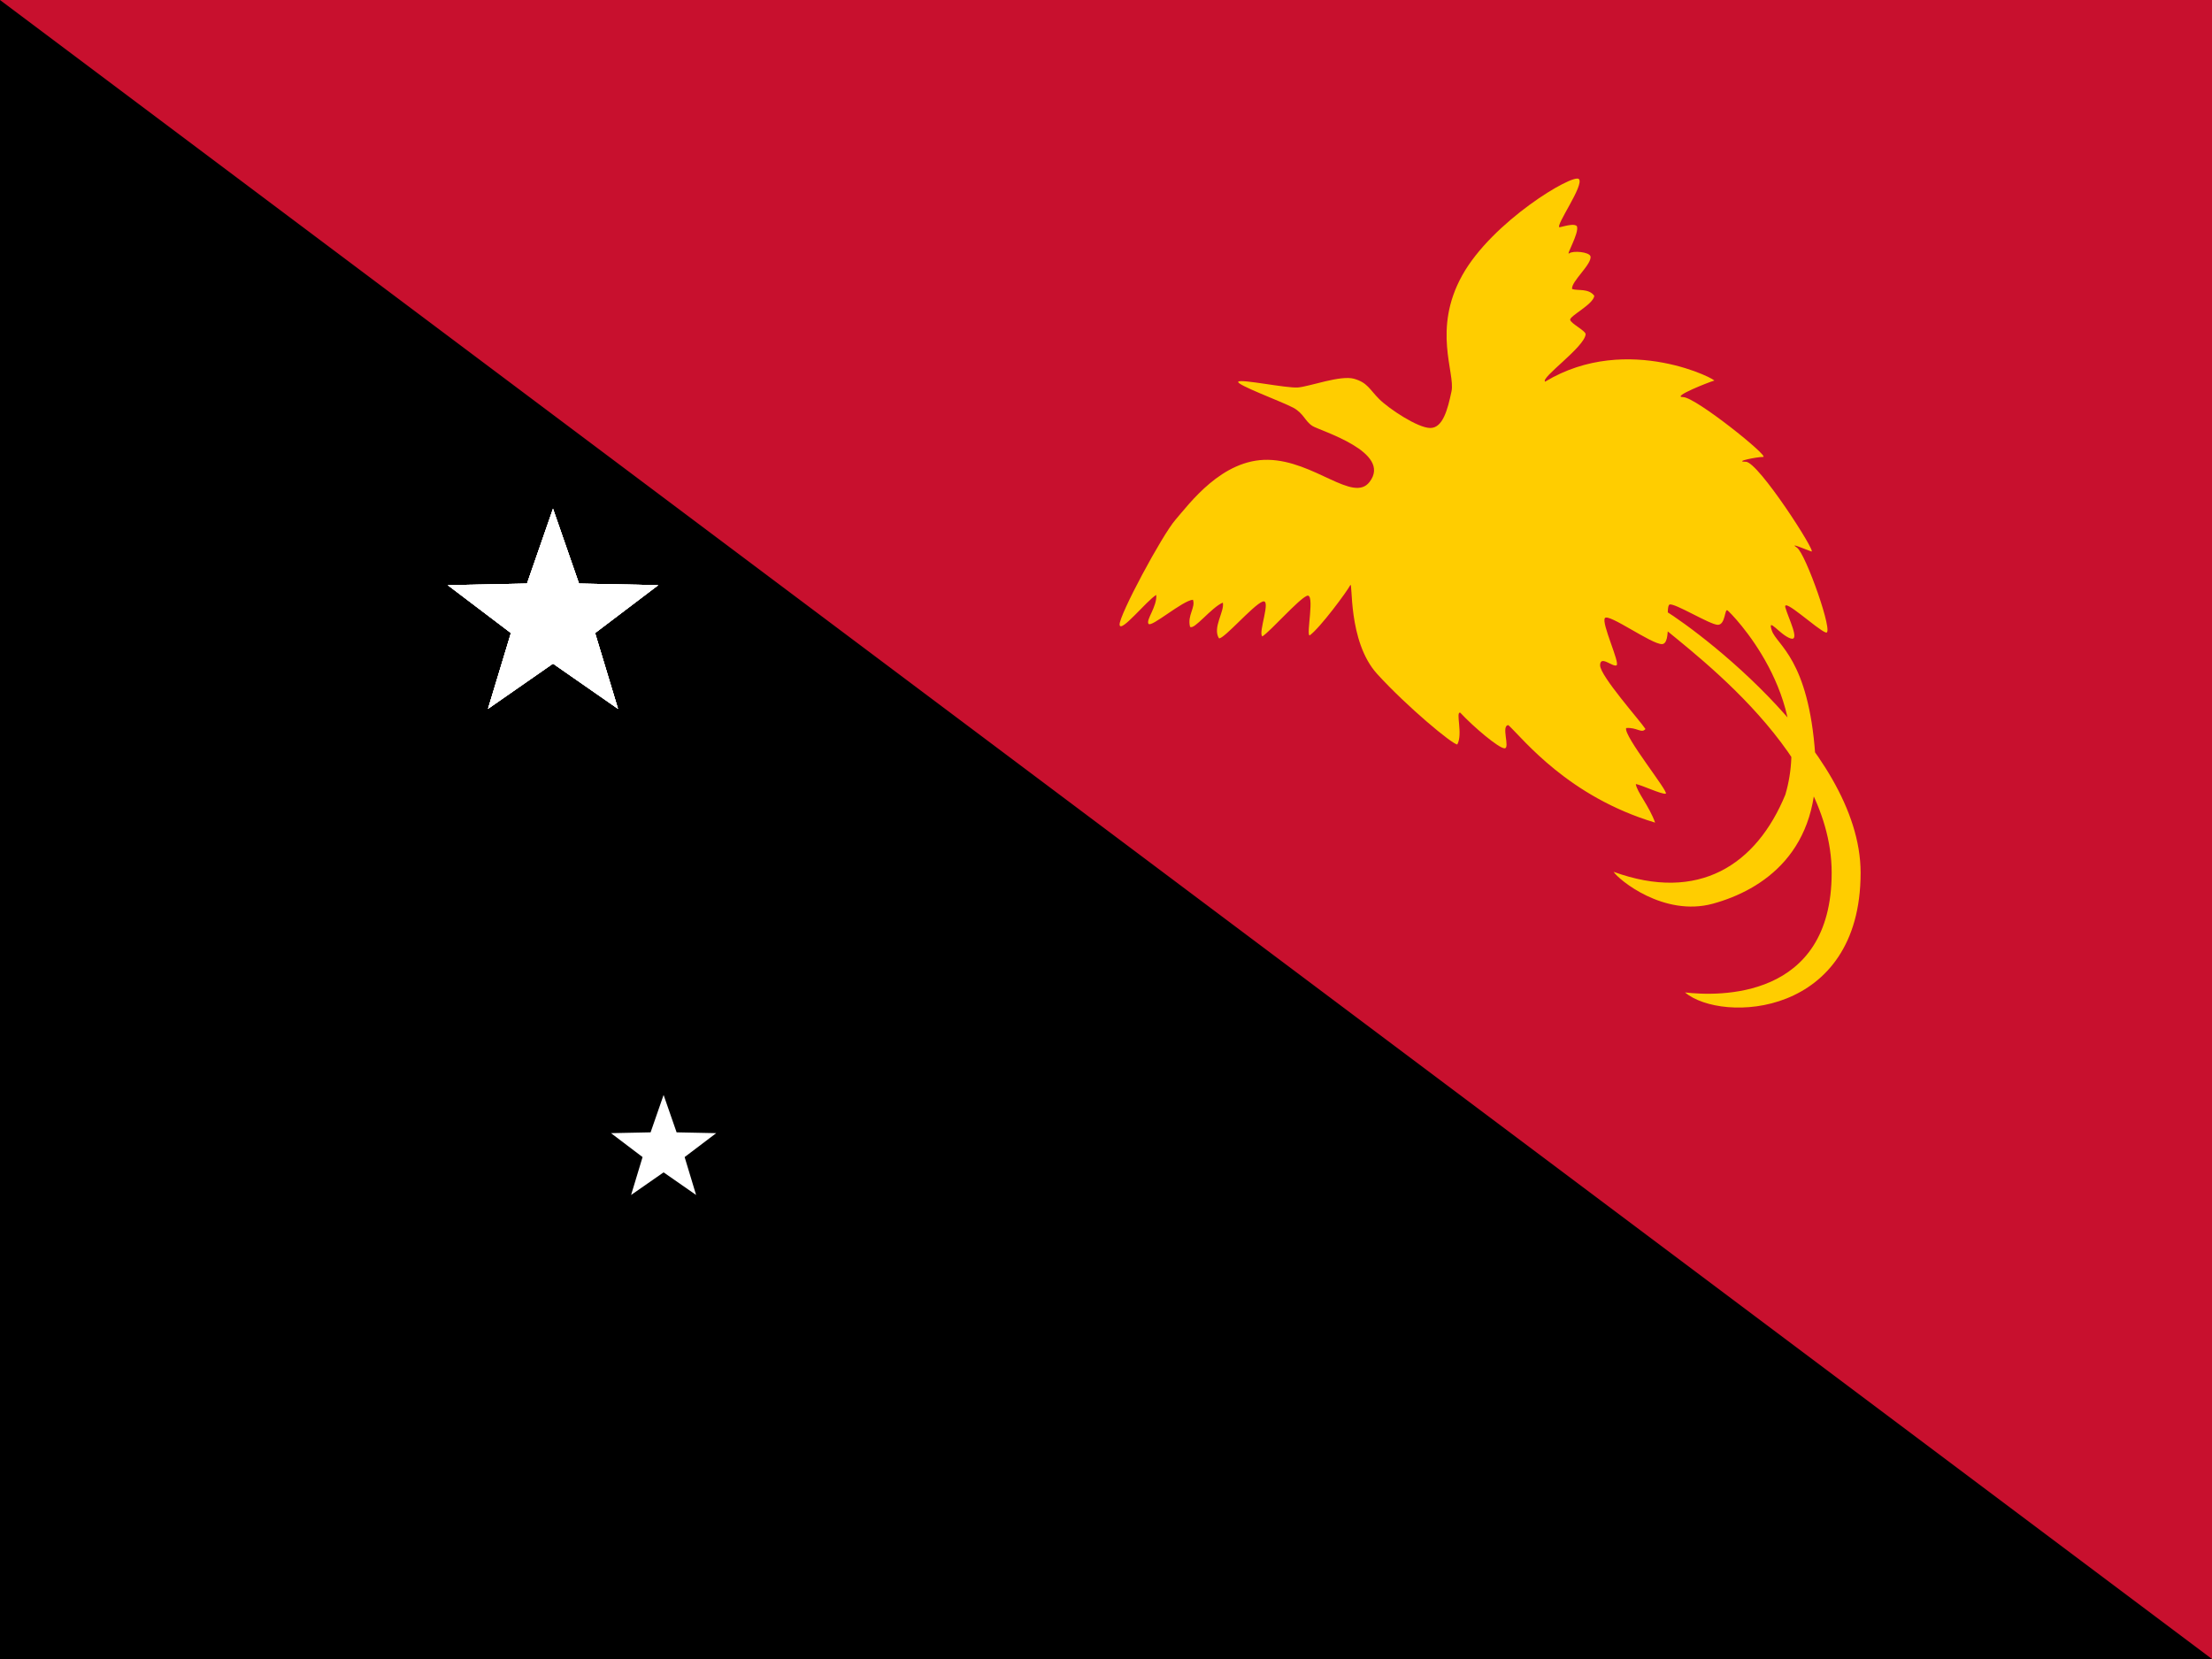
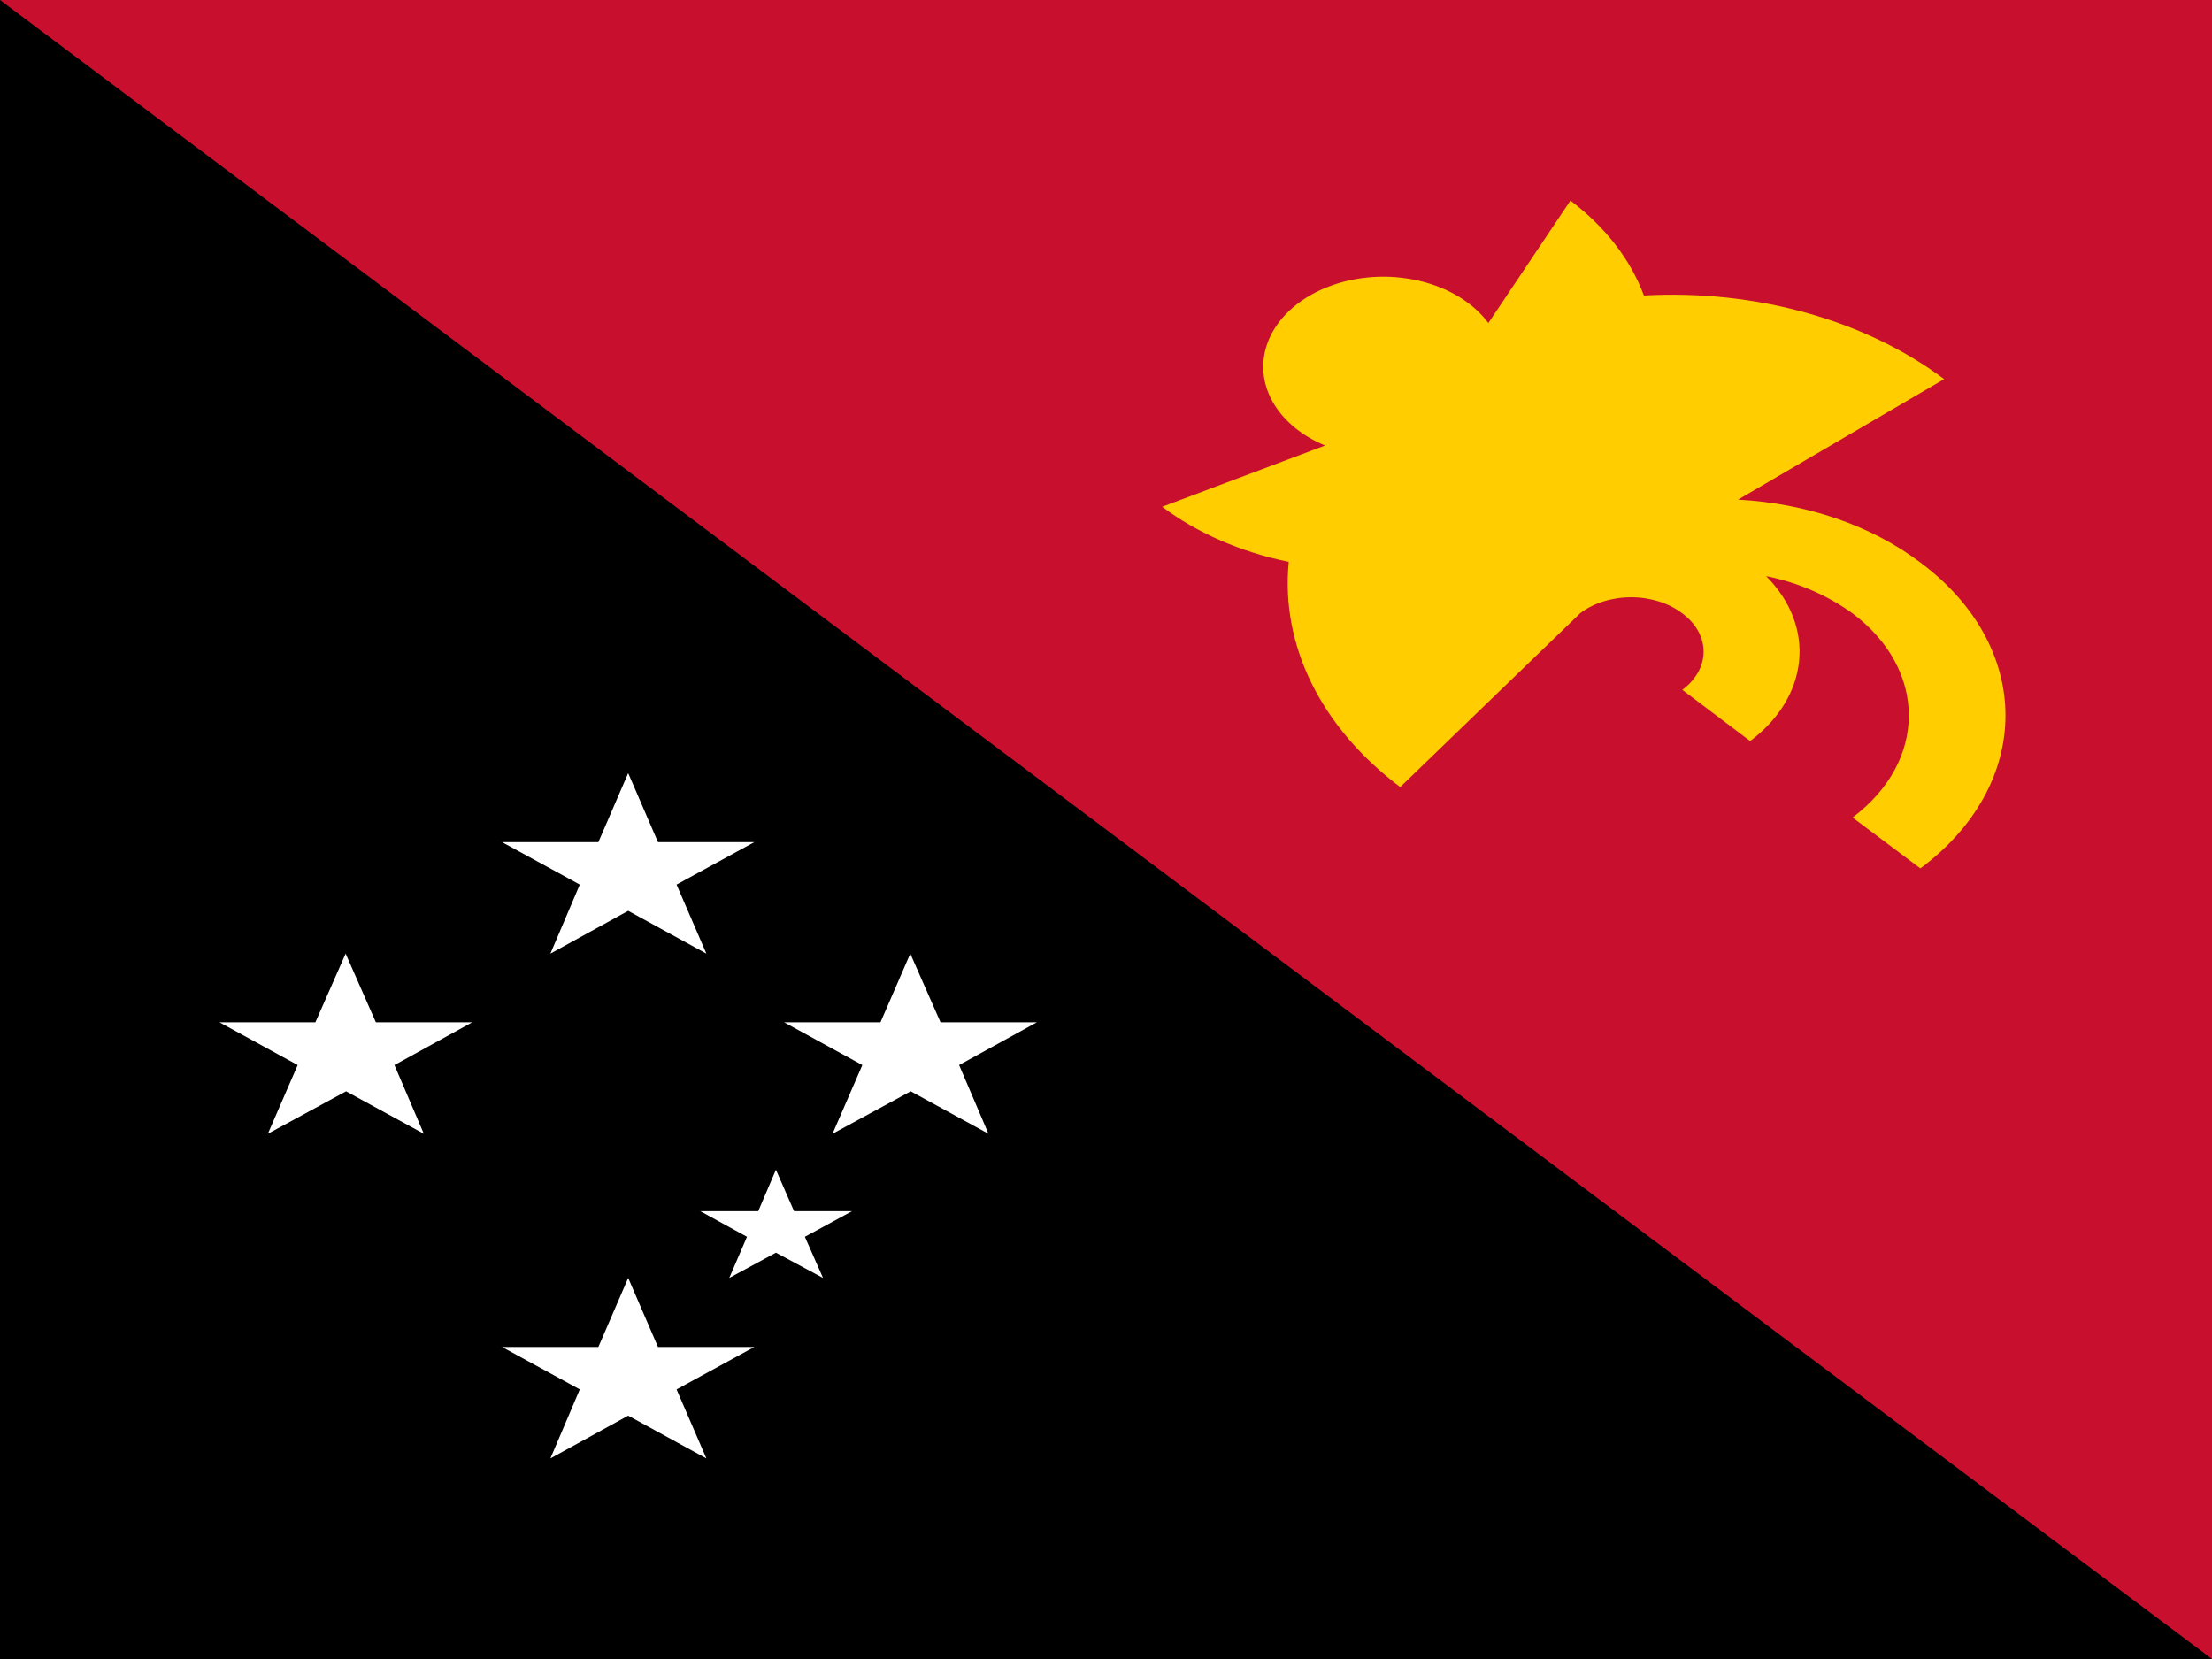
<svg xmlns="http://www.w3.org/2000/svg" width="800" height="600" viewBox="0 0 768 576">
-   <path d="M0 0h768v576H0z" />
-   <path fill="#c8102e" d="M0 0h768v576z" />
-   <path fill="#ffcd00" d="M475.485 167.354c-5.672 7.326-19.095-7.37-35.175-7.705-16.08-.336-27.471 15.41-32.16 20.77-4.689 5.361-19.764 33.5-19.43 36.515.335 3.015 9.381-8.375 12.73-10.385.335 4.02-3.685 8.71-2.68 10.05 1.005 1.34 11.724-8.04 15.41-8.375 1.005 2.68-2.01 5.36-1.005 9.38 1.341 1.34 7.371-6.7 11.391-8.375.669 3.015-3.685 8.71-1.341 12.395 1.675.335 11.724-11.39 15.075-12.73 3.351-1.341-1.675 11.055 0 12.06 3.015-2.01 12.396-12.73 15.411-14.07 3.015-1.34-.335 13.735 1.005 13.735 3.684-2.68 13.065-15.41 14.07-17.42 1.005-2.01-1.005 19.43 9.38 30.82 10.385 11.391 26.131 24.455 27.805 24.455 2.01-3.685-.669-11.39 1.005-11.055 4.689 5.025 13.4 12.395 15.41 12.395s-1.341-8.04 1.34-8.04c5.361 5.025 20.77 24.79 50.92 33.835-2.01-5.695-6.366-10.72-6.7-13.4 2.01.335 9.046 3.685 10.386 3.35 1.34-.336-14.74-20.1-13.735-22.78 3.685-.335 5.361 2.01 6.7.335-1.675-2.679-15.745-18.425-15.745-22.11 0-3.685 4.356.67 5.695 0 1.34-.67-5.36-14.74-4.02-16.415 1.34-1.674 16.079 9.045 19.764 9.045 3.685 0 1.005-13.065 2.68-13.735 1.675-.67 14.071 7.035 16.75 7.035 2.679 0 2.345-5.695 3.35-5.025 1.005.67 30.15 29.815 20.1 63.985-10.05 24.456-30.149 37.521-59.63 26.8 1.674 2.68 17.42 15.745 34.505 11.055 17.085-4.69 37.854-18.09 35.51-51.59-2.345-33.5-13.401-38.19-15.075-43.215-1.674-5.025 2.681 1.34 6.366 2.68 3.684 1.341-.67-7.036-1.675-10.721-1.005-3.685 11.055 7.705 14.07 8.71 3.015 1.005-7.035-27.47-10.05-29.48-3.015-2.01 3.015.669 5.025 1.34 2.01.67-18.426-31.155-22.78-31.155-4.355 0 3.684-1.675 6.03-1.675s-23.449-20.77-27.804-20.77 9.379-5.361 10.719-5.695c2.346.335-29.814-17.085-58.625.335-1.675-1.339 13.569-11.891 14.07-16.414.168-1.173-5.024-3.685-5.36-5.025-.336-1.34 8.04-5.36 8.375-8.375-2.01-2.68-5.695-1.675-7.705-2.345-.501-2.513 7.036-8.71 6.366-11.39-.502-1.508-6.031-2.01-7.371-1.005-1.34 1.005 3.518-7.035 2.68-9.38-.669-1.005-3.35-.335-6.03.335-1.675-.335 8.71-14.74 6.7-16.75-2.01-2.01-30.151 14.739-40.536 33.5-10.385 18.76-2.344 33.835-3.684 40.2-1.341 6.365-3.016 12.73-7.371 12.73-4.355 0-14.404-6.7-17.754-10.05-3.351-3.35-4.02-5.695-8.71-7.035-4.69-1.34-15.41 2.68-19.43 3.015-4.02.335-19.765-3.015-20.77-2.01-1.005 1.005 15.41 7.035 19.095 9.045 3.685 2.01 4.021 4.69 6.7 6.365 2.679 1.674 27.804 9.045 19.764 19.43zm98.155 47.235c8.04 8.04 62.31 44.22 62.31 88.44s-39.531 42.881-50.92 41.541C597.76 355.289 646 353.279 646 303.029c0-44.22-62.31-88.44-70.35-92.46-8.04-4.02-10.05-4.02-2.01 4.02z" />
-   <g fill="#fff" transform="scale(.768)">
-     <path id="a" d="m250 230 11.756 33.82 35.797.729-28.532 21.631 10.368 34.271L250 300l-29.389 20.451 10.368-34.271-28.532-21.631 35.797-.729z" />
-     <path d="m250 230 11.756 33.82 35.797.729-28.532 21.631 10.368 34.271L250 300l-29.389 20.451 10.368-34.271-28.532-21.631 35.797-.729z" />
-     <path d="m250 230 11.756 33.82 35.797.729-28.532 21.631 10.368 34.271L250 300l-29.389 20.451 10.368-34.271-28.532-21.631 35.797-.729z" />
-     <path d="m250 230 11.756 33.82 35.797.729-28.532 21.631 10.368 34.271L250 300l-29.389 20.451 10.368-34.271-28.532-21.631 35.797-.729z" />
-     <g transform="matrix(.5 0 0 .5 175 380)">
-       <path d="m250 230 11.756 33.82 35.797.729-28.532 21.631 10.368 34.271L250 300l-29.389 20.451 10.368-34.271-28.532-21.631 35.797-.729z" />
-     </g>
+   <g transform="scale(1.5, 1.125)">
+     <path fill="#C8102E" d="M0 0h512v512H0z" />
+     <path fill="#000000" d="M512 512H0V0z" />
+     <path fill="#FFFFFF" d="m179.6 361 4.2 12.8h13.4l-10.9 7.9 4.2 12.7-10.9-7.8-10.8 7.8 4.1-12.7-10.8-7.9h13.4zm-34.2-122.4 6.9 21.3h22.3l-18 13.1 6.9 21.3-18.1-13.2-18 13.2 6.8-21.3-18-13.1h22.3zm0 155.8 6.9 21.3h22.3l-18 13.1 6.9 21.3-18.1-13.2-18 13.2 6.8-21.3-18-13.1h22.3zm65.3-100.1 7 21.2H240l-18 13.2 6.8 21.2-18-13.1-18.1 13.1 6.9-21.2-18.1-13.2h22.3zm-130.7 0 7 21.2h22.3l-18 13.2 6.8 21.2-18-13.1L62 349.9l6.9-21.2-18.1-13.2H73z" />
+     <path fill="#FFCD00" d="M444.5 173.6a66 66 0 0 0-42.2-19.4L450 117a89 89 0 0 0-69.5-25.8 67 67 0 0 0-17-29.3l-19 37.8a27.8 27.8 0 1 0-37.8 37.8L269 156.4a66 66 0 0 0 29.3 17 89 89 0 0 0 25.8 69.5l41.7-53.7a16.6 16.6 0 0 1 23.6.1 16.6 16.6 0 0 1 0 23.6l15.7 15.8a39 39 0 0 0 3.7-50.9q11.1 3 20 11.5a44.6 44.6 0 0 1 0 63l15.7 15.7a66.4 66.4 0 0 0 0-94.4" />
  </g>
</svg>
